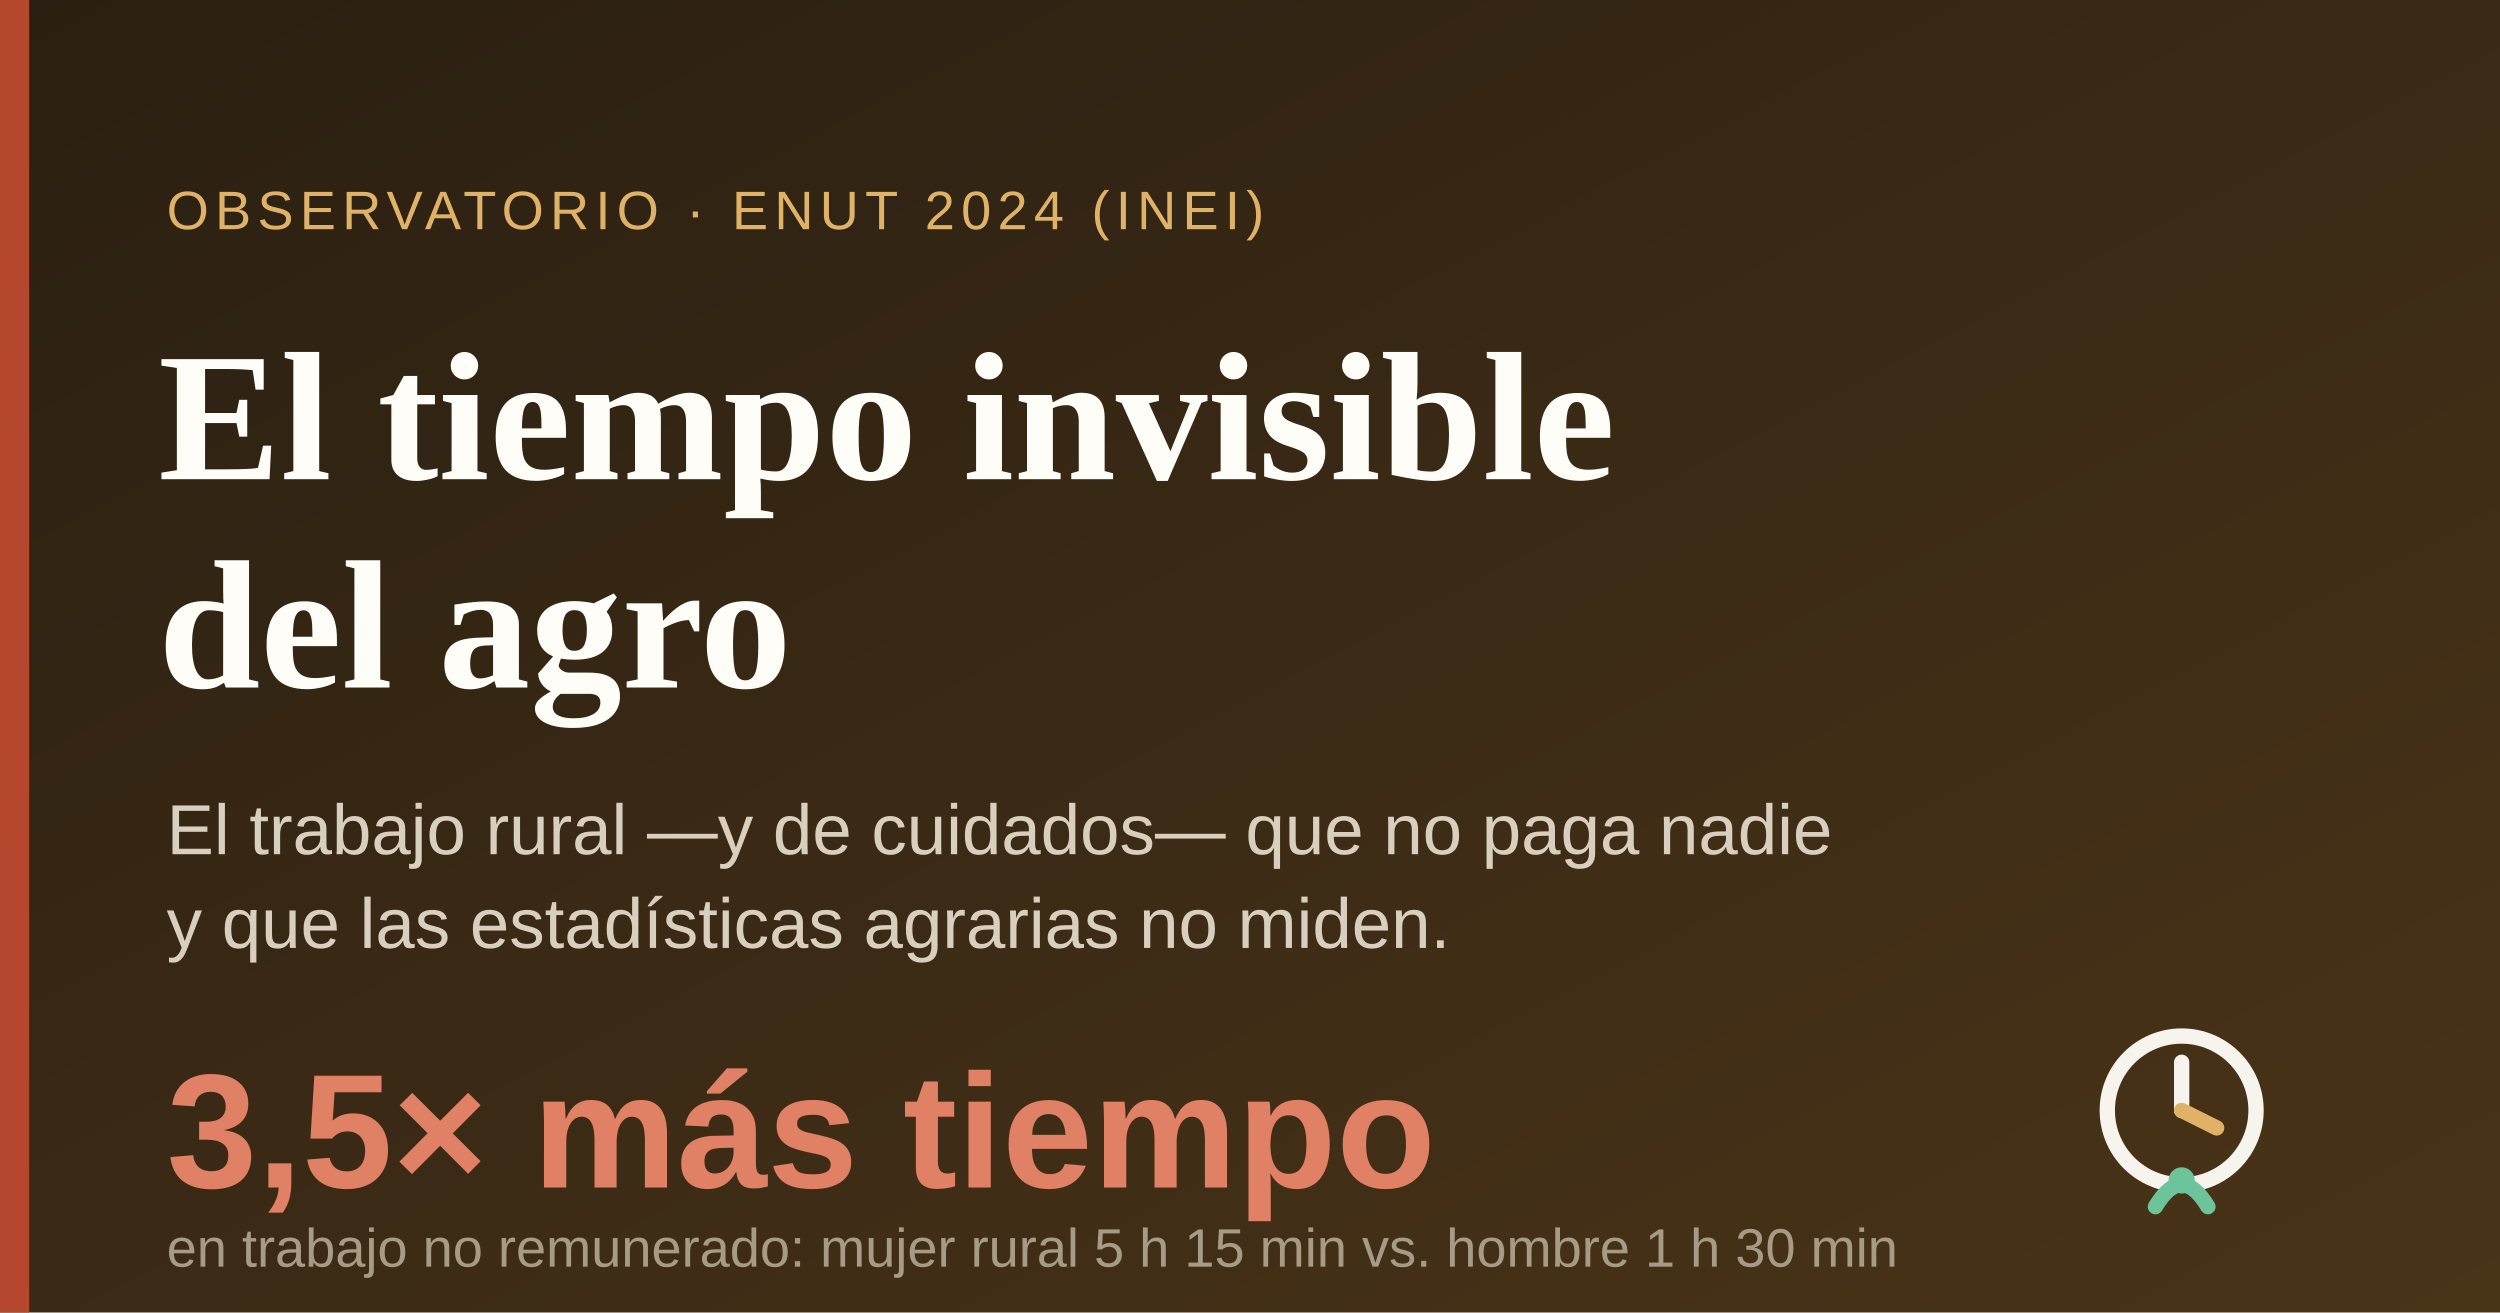
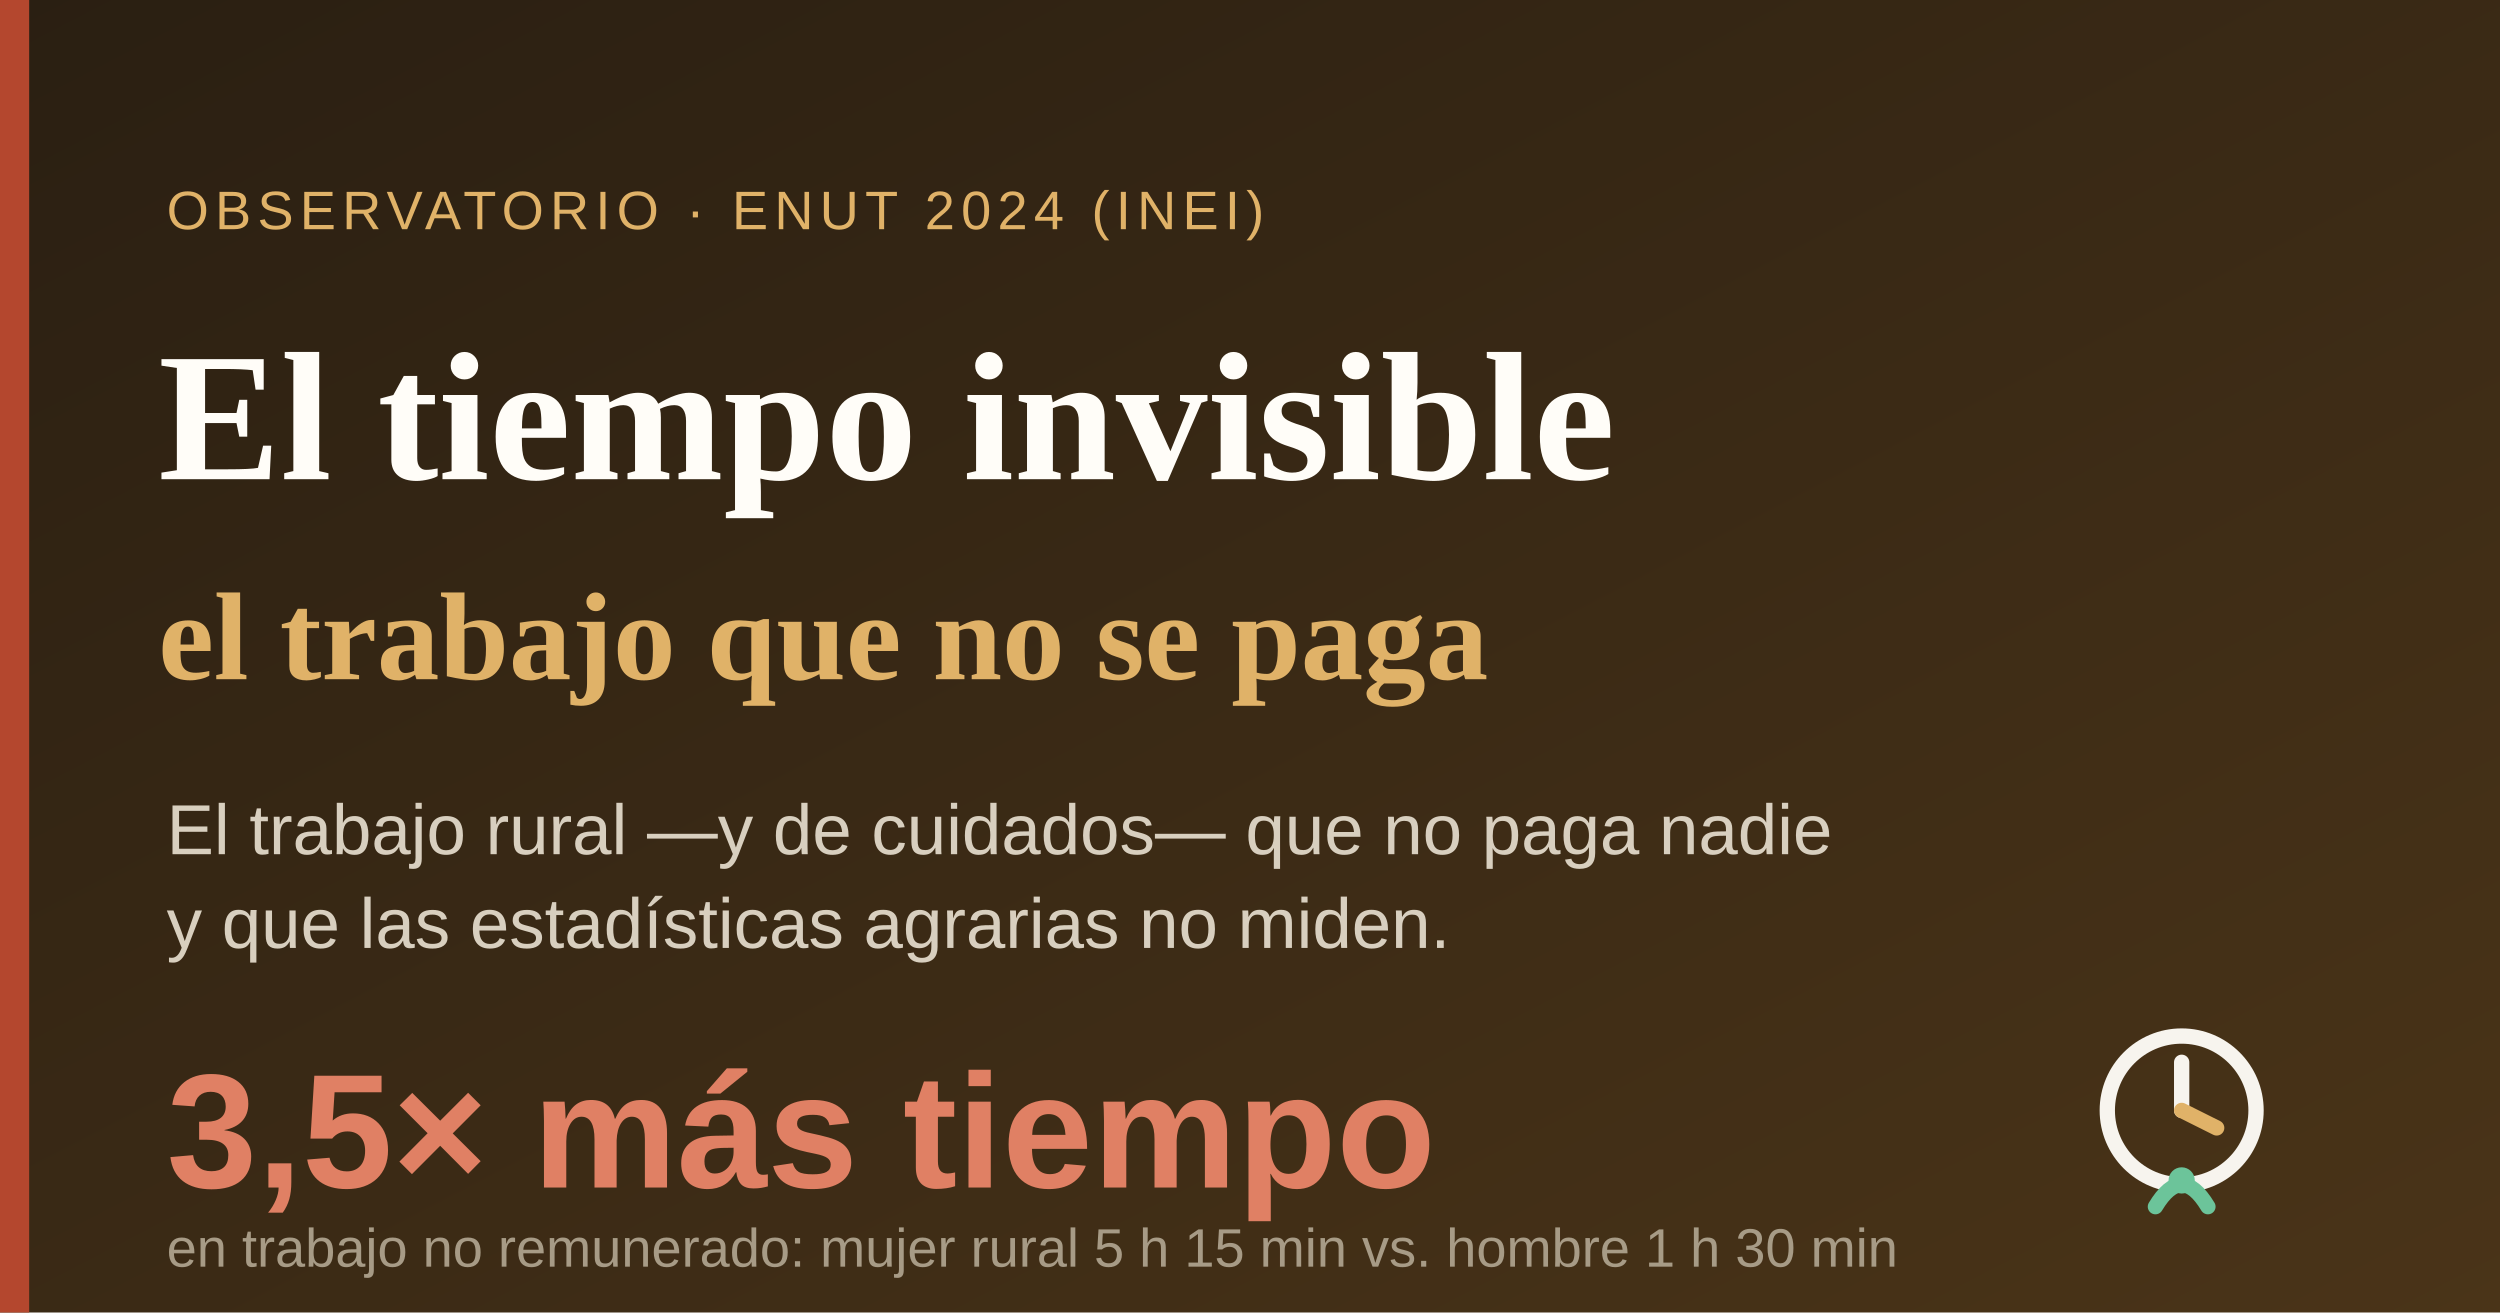
<svg xmlns="http://www.w3.org/2000/svg" width="1200" height="630" viewBox="0 0 1200 630" font-family="Georgia, 'Times New Roman', serif">
  <defs>
    <linearGradient id="bg" x1="0" y1="0" x2="1" y2="1">
      <stop offset="0" stop-color="#2a1f12" />
      <stop offset="1" stop-color="#4a3418" />
    </linearGradient>
  </defs>
  <rect width="1200" height="630" fill="url(#bg)" />
  <rect x="0" y="0" width="14" height="630" fill="#b4472e" />
  <text x="80" y="110" fill="#e0b268" font-size="26" letter-spacing="3" font-family="Arial, sans-serif">OBSERVATORIO · ENUT 2024 (INEI)</text>
  <text x="76" y="230" fill="#fffdf8" font-size="88" font-weight="700">El tiempo invisible</text>
-   <text x="76" y="330" fill="#fffdf8" font-size="88" font-weight="700">del agro</text>
+   <text x="76" y="326" fill="#e0b268" font-size="60" font-weight="700">el trabajo que no se paga</text>
  <text x="80" y="410" fill="#d8cfbf" font-size="34" font-family="Arial, sans-serif">El trabajo rural —y de cuidados— que no paga nadie</text>
  <text x="80" y="455" fill="#d8cfbf" font-size="34" font-family="Arial, sans-serif">y que las estadísticas agrarias no miden.</text>
  <g transform="translate(80,510)">
    <text x="0" y="60" fill="#e08064" font-size="78" font-weight="700" font-family="Arial, sans-serif">3,5× más tiempo</text>
    <text x="0" y="98" fill="#a79b86" font-size="26" font-family="Arial, sans-serif">en trabajo no remunerado: mujer rural 5 h 15 min vs. hombre 1 h 30 min</text>
  </g>
  <g transform="translate(980,470) scale(2.1)">
    <circle cx="32" cy="30" r="17" fill="none" stroke="#f7f4ee" stroke-width="3.5" />
    <path d="M32 30 L32 19" stroke="#f7f4ee" stroke-width="3.5" stroke-linecap="round" />
    <path d="M32 30 L40 34" stroke="#e0b268" stroke-width="3.5" stroke-linecap="round" />
    <path d="M26 52 q6 -10 12 0" fill="none" stroke="#6cc49a" stroke-width="3.5" stroke-linecap="round" />
    <circle cx="32" cy="46" r="3" fill="#6cc49a" />
  </g>
</svg>
